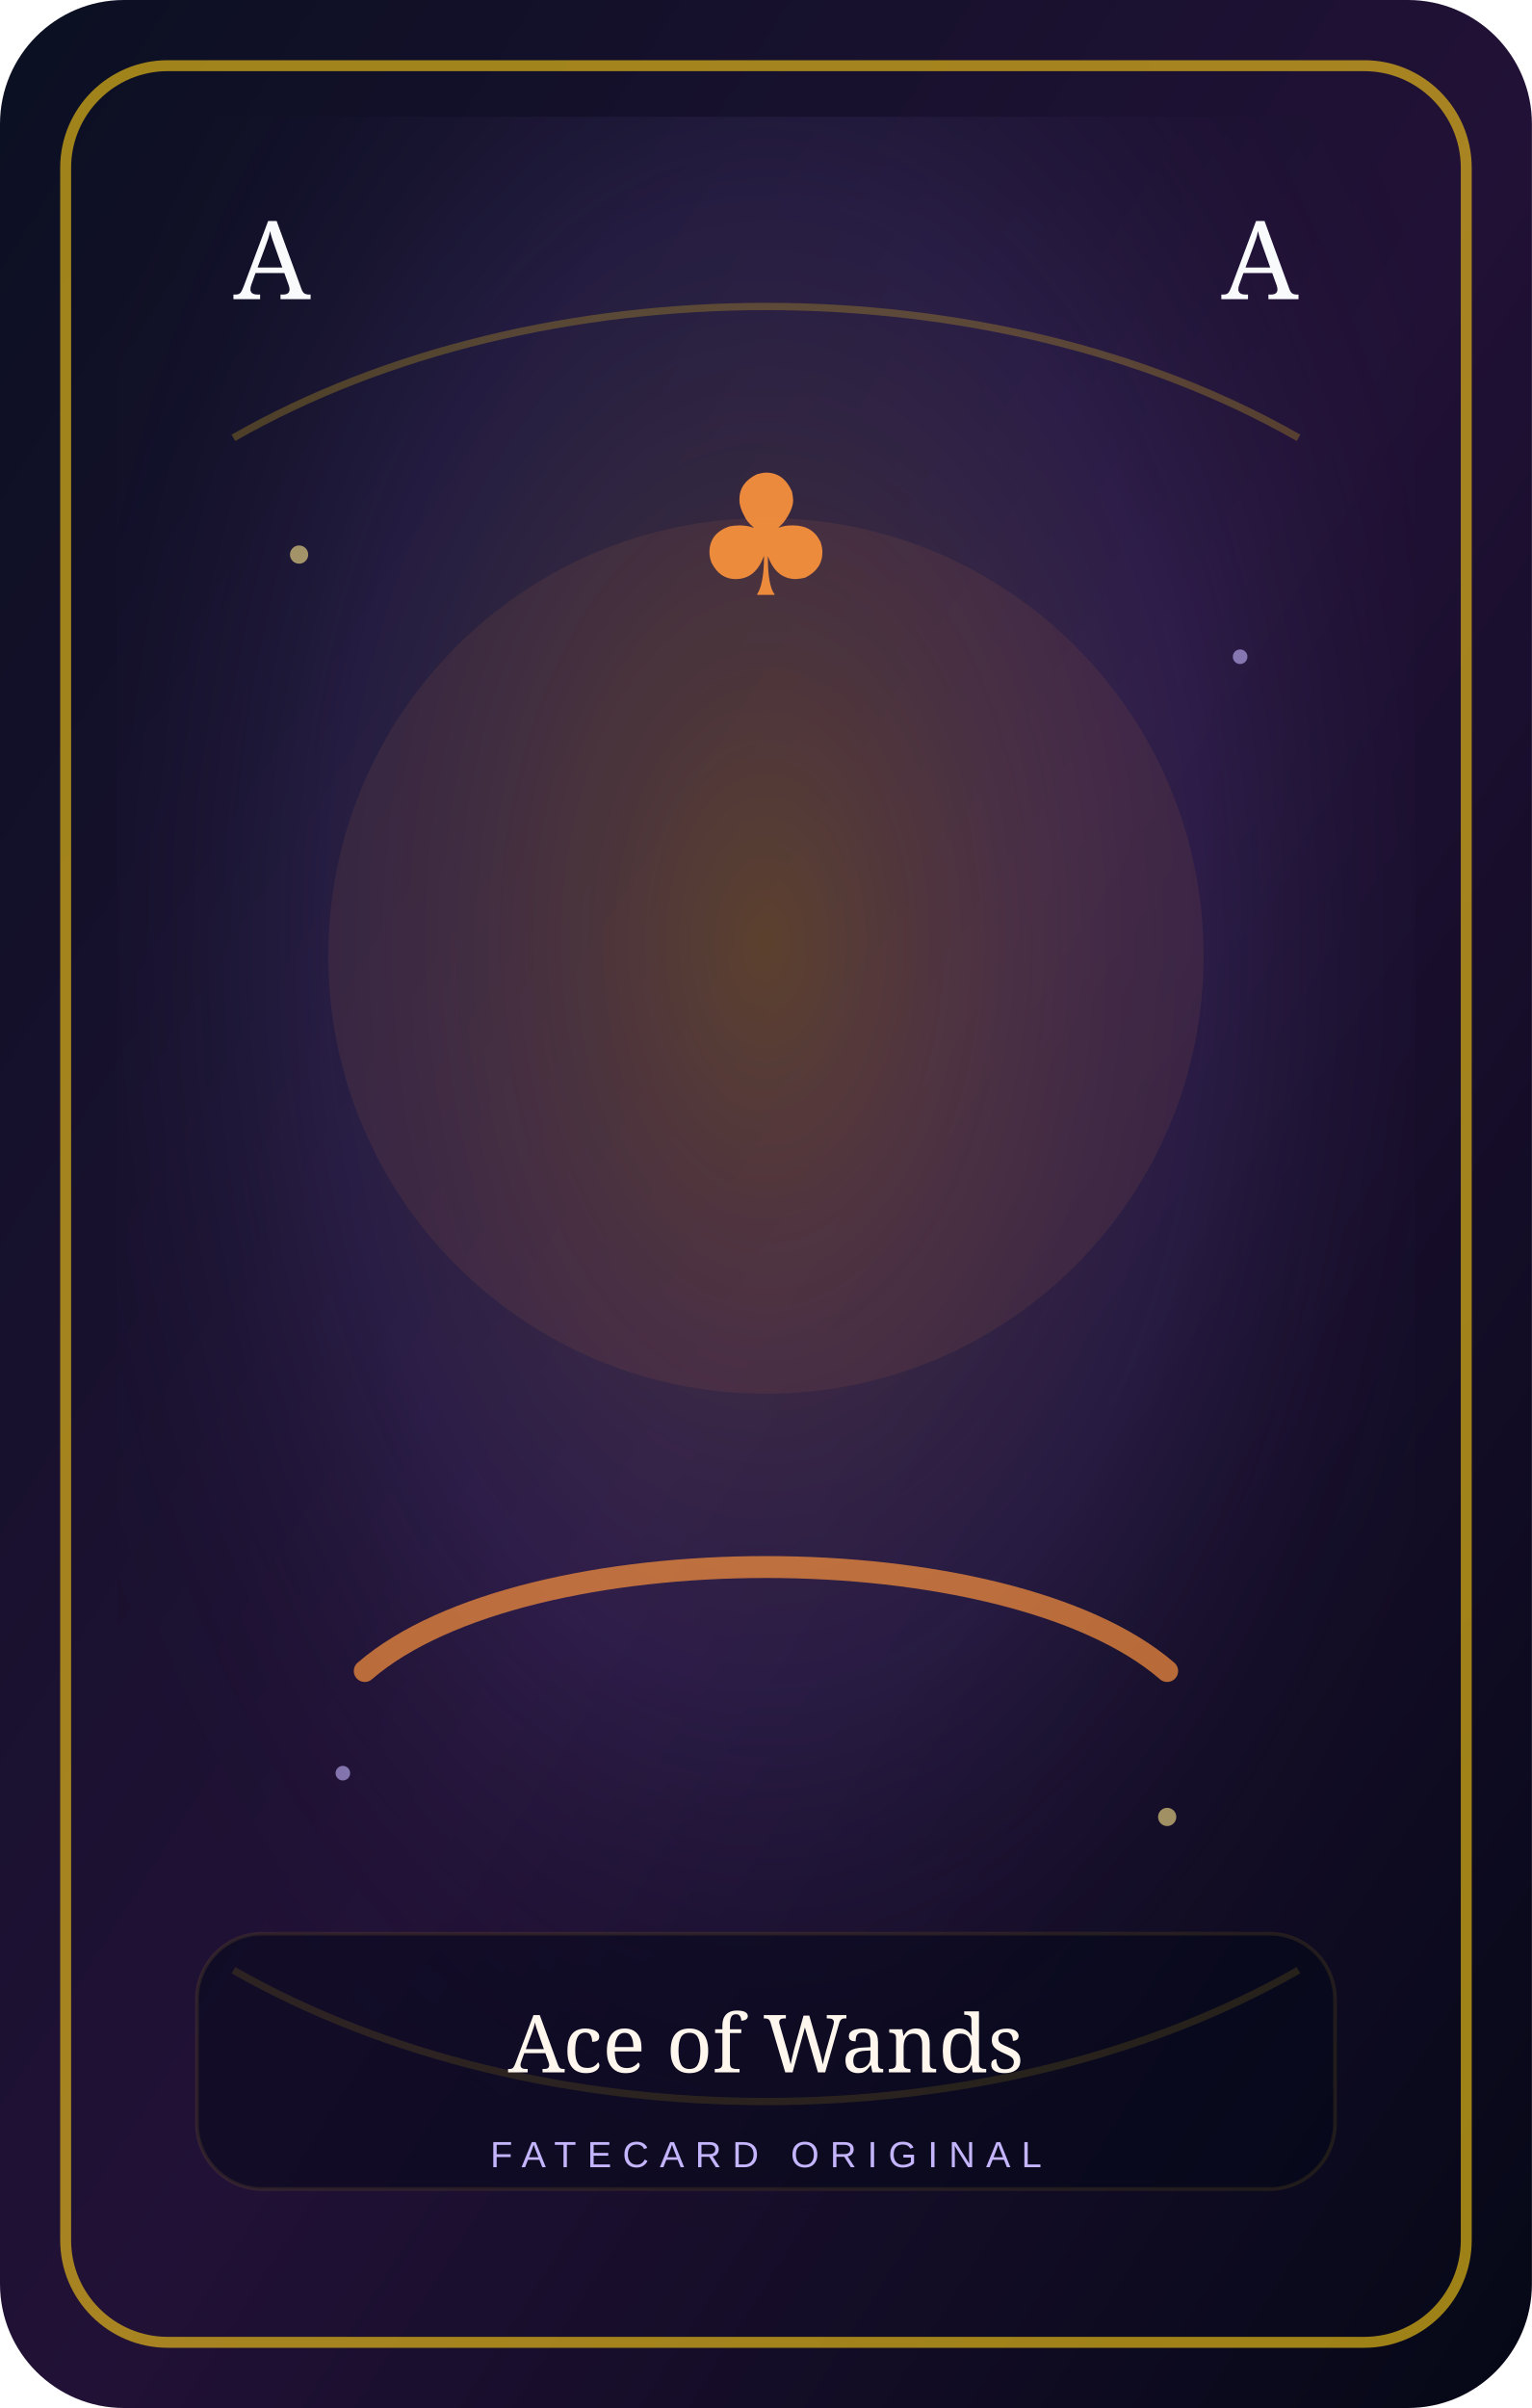
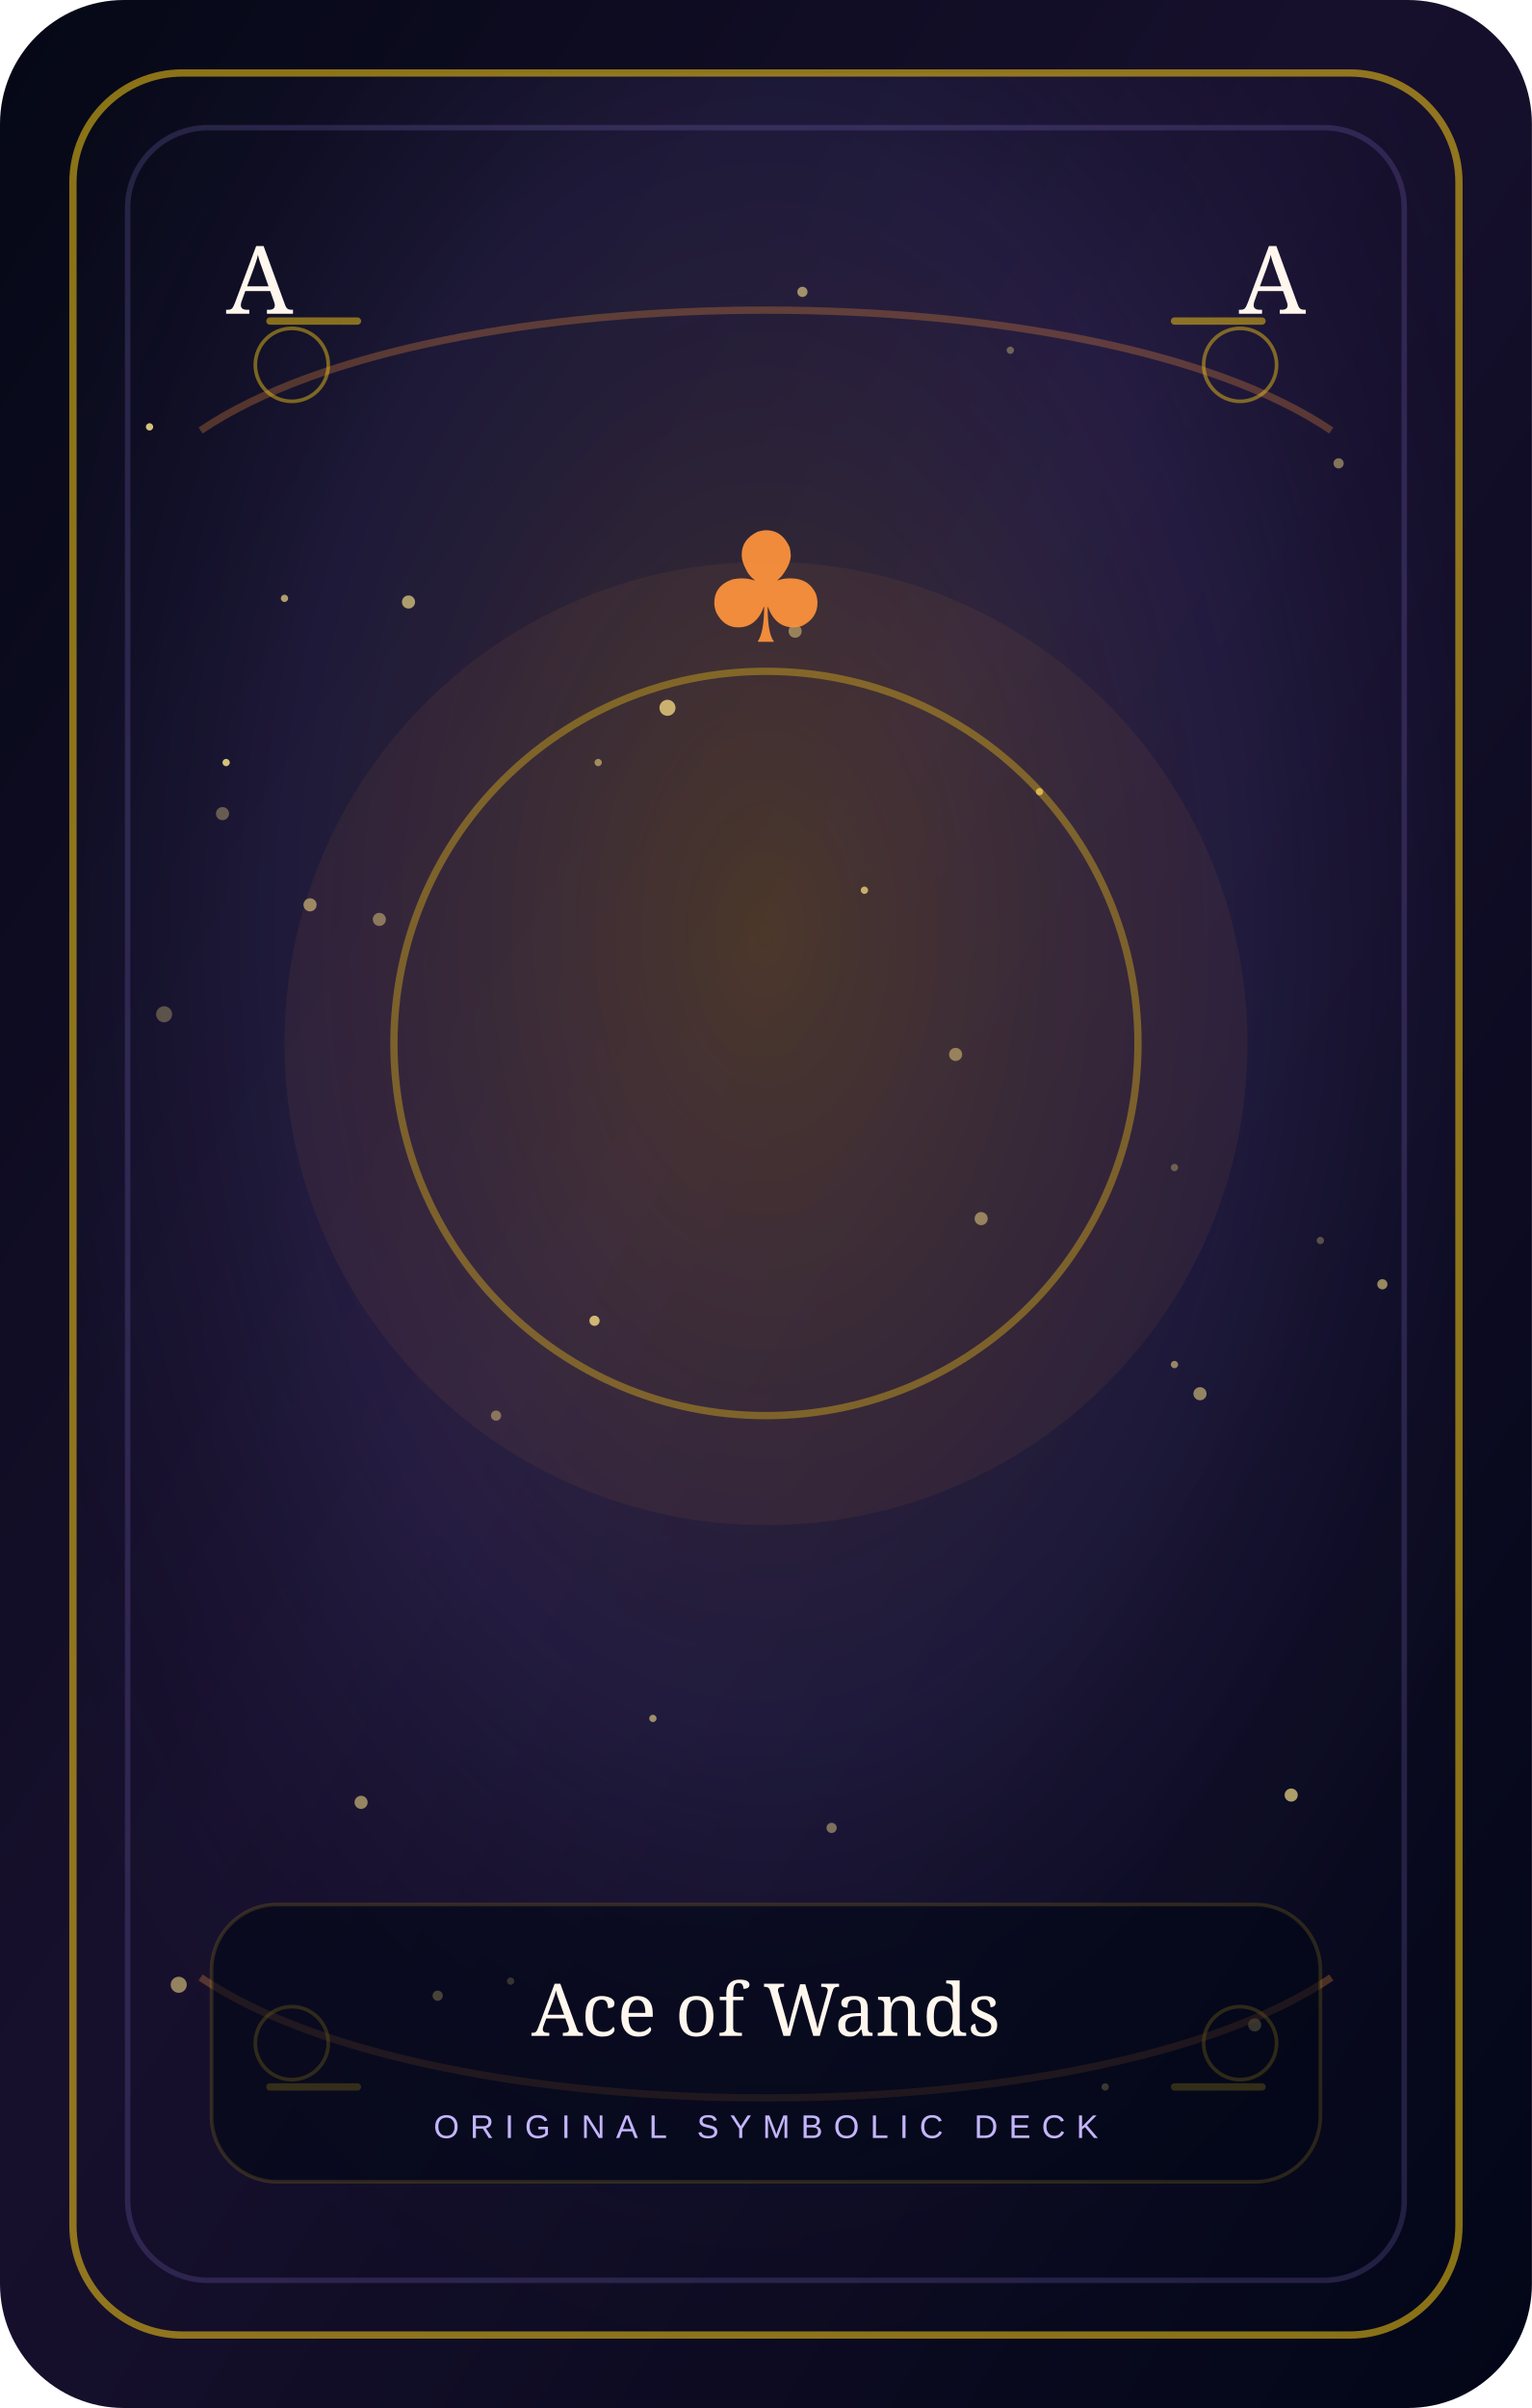
<svg xmlns="http://www.w3.org/2000/svg" width="420" height="660" viewBox="0 0 420 660" role="img" aria-label="Ace of Wands">
  <defs>
-     <linearGradient id="bg-minor_wands_ace" x1="0" y1="0" x2="1" y2="1">
-       <stop offset="0%" stop-color="#0b1022" />
-       <stop offset="52%" stop-color="#211136" />
-       <stop offset="100%" stop-color="#050816" />
+     <linearGradient id="bg" x1="0" y1="0" x2="1" y2="1">
+       <stop offset="0%" stop-color="#050816" />
+       <stop offset="45%" stop-color="#17102d" />
+       <stop offset="100%" stop-color="#020617" />
    </linearGradient>
-     <radialGradient id="glow-minor_wands_ace" cx="50%" cy="38%" r="62%">
-       <stop offset="0%" stop-color="#facc15" stop-opacity=".22" />
-       <stop offset="55%" stop-color="#a78bfa" stop-opacity=".10" />
-       <stop offset="100%" stop-color="#000000" stop-opacity="0" />
+     <radialGradient id="aura" cx="50%" cy="38%" r="68%">
+       <stop offset="0%" stop-color="#facc15" stop-opacity=".18" />
+       <stop offset="52%" stop-color="#a78bfa" stop-opacity=".10" />
+       <stop offset="100%" stop-color="#020617" stop-opacity="0" />
    </radialGradient>
-     <filter id="soft-minor_wands_ace" x="-20%" y="-20%" width="140%" height="140%">
-       <feGaussianBlur stdDeviation="4" />
+     <filter id="glow" x="-30%" y="-30%" width="160%" height="160%">
+       <feDropShadow dx="0" dy="0" stdDeviation="6" flood-color="#fb923c" flood-opacity=".42" />
    </filter>
  </defs>
-   <rect width="420" height="660" rx="34" fill="url(#bg-minor_wands_ace)" />
-   <rect x="18" y="18" width="384" height="624" rx="28" fill="none" stroke="#facc15" stroke-opacity=".62" stroke-width="3" />
-   <rect x="32" y="32" width="356" height="596" rx="22" fill="url(#glow-minor_wands_ace)" />
-   <path d="M64 120 C148 72, 272 72, 356 120 M64 540 C148 588, 272 588, 356 540" fill="none" stroke="#facc15" stroke-opacity=".24" stroke-width="2" />
-   <g opacity=".6">
-     <circle cx="82" cy="152" r="2.5" fill="#fde68a" />
-     <circle cx="340" cy="180" r="2" fill="#c4b5fd" />
-     <circle cx="320" cy="498" r="2.5" fill="#fde68a" />
-     <circle cx="94" cy="486" r="2" fill="#c4b5fd" />
-   </g>
-   <circle cx="210" cy="262" r="120" fill="#fb923c" opacity=".08" />
-   <path d="M100 458 C144 420, 276 420, 320 458" fill="none" stroke="#fb923c" stroke-width="6" opacity=".7" stroke-linecap="round" />
-   <text x="210" y="150" text-anchor="middle" dominant-baseline="middle" font-size="46" font-family="Georgia, serif" fill="#fb923c" opacity=".92">♣</text>
-   <text x="64" y="82" font-size="30" font-family="Georgia, serif" fill="#f8fafc">A</text>
-   <text x="356" y="82" text-anchor="end" font-size="30" font-family="Georgia, serif" fill="#f8fafc">A</text>
-   <rect x="54" y="530" width="312" height="70" rx="18" fill="#020617" opacity=".48" stroke="#facc15" stroke-opacity=".20" />
-   <text x="210" y="568" text-anchor="middle" font-size="22" font-family="Georgia, serif" fill="#fff7ed">Ace of Wands</text>
-   <text x="210" y="594" text-anchor="middle" font-size="10" font-family="Arial, sans-serif" letter-spacing="3" fill="#c4b5fd">FATECARD ORIGINAL</text>
+   <rect width="420" height="660" rx="34" fill="url(#bg)" />
+   <rect x="20" y="20" width="380" height="620" rx="30" fill="url(#aura)" stroke="#facc15" stroke-opacity=".54" stroke-width="2" />
+   <rect x="35" y="35" width="350" height="590" rx="22" fill="none" stroke="#a78bfa" stroke-opacity=".18" stroke-width="1.5" />
+   <circle cx="164" cy="209" r="1.0" fill="#fde68a" opacity="0.53" />
+   <circle cx="354" cy="492" r="1.8" fill="#fde68a" opacity="0.67" />
+   <circle cx="78" cy="164" r="1.0" fill="#fde68a" opacity="0.65" />
+   <circle cx="262" cy="289" r="1.8" fill="#fde68a" opacity="0.47" />
+   <circle cx="269" cy="334" r="1.8" fill="#fde68a" opacity="0.49" />
+   <circle cx="104" cy="252" r="1.8" fill="#fde68a" opacity="0.44" />
+   <circle cx="329" cy="382" r="1.8" fill="#fde68a" opacity="0.53" />
+   <circle cx="344" cy="555" r="1.8" fill="#fde68a" opacity="0.52" />
+   <circle cx="228" cy="501" r="1.4" fill="#fde68a" opacity="0.44" />
+   <circle cx="62" cy="209" r="1.0" fill="#fde68a" opacity="0.82" />
+   <circle cx="303" cy="572" r="1.0" fill="#fde68a" opacity="0.58" />
+   <circle cx="61" cy="223" r="1.8" fill="#fde68a" opacity="0.34" />
+   <circle cx="163" cy="362" r="1.4" fill="#fde68a" opacity="0.77" />
+   <circle cx="85" cy="248" r="1.8" fill="#fde68a" opacity="0.54" />
+   <circle cx="120" cy="547" r="1.4" fill="#fde68a" opacity="0.70" />
+   <circle cx="41" cy="117" r="1.0" fill="#fde68a" opacity="0.83" />
+   <circle cx="99" cy="494" r="1.8" fill="#fde68a" opacity="0.54" />
+   <circle cx="112" cy="165" r="1.8" fill="#fde68a" opacity="0.64" />
+   <circle cx="179" cy="471" r="1.0" fill="#fde68a" opacity="0.58" />
+   <circle cx="285" cy="217" r="1.0" fill="#fde68a" opacity="0.70" />
+   <circle cx="218" cy="173" r="1.8" fill="#fde68a" opacity="0.47" />
+   <circle cx="49" cy="544" r="2.2" fill="#fde68a" opacity="0.54" />
+   <circle cx="277" cy="96" r="1.0" fill="#fde68a" opacity="0.35" />
+   <circle cx="379" cy="352" r="1.4" fill="#fde68a" opacity="0.56" />
+   <circle cx="183" cy="194" r="2.2" fill="#fde68a" opacity="0.73" />
+   <circle cx="322" cy="320" r="1.0" fill="#fde68a" opacity="0.32" />
+   <circle cx="362" cy="340" r="1.0" fill="#fde68a" opacity="0.29" />
+   <circle cx="220" cy="80" r="1.4" fill="#fde68a" opacity="0.58" />
+   <circle cx="367" cy="127" r="1.4" fill="#fde68a" opacity="0.46" />
+   <circle cx="45" cy="278" r="2.2" fill="#fde68a" opacity="0.30" />
+   <circle cx="140" cy="543" r="1.0" fill="#fde68a" opacity="0.51" />
+   <circle cx="237" cy="244" r="1.0" fill="#fde68a" opacity="0.71" />
+   <circle cx="322" cy="374" r="1.0" fill="#fde68a" opacity="0.54" />
+   <circle cx="136" cy="388" r="1.4" fill="#fde68a" opacity="0.42" />
+   <path d="M55 118 C120 74 300 74 365 118" fill="none" stroke="#fb923c" stroke-opacity=".28" stroke-width="2" />
+   <path d="M55 542 C120 586 300 586 365 542" fill="none" stroke="#fb923c" stroke-opacity=".28" stroke-width="2" />
+   <path d="M74 88 L98 88 M322 88 L346 88 M74 572 L98 572 M322 572 L346 572" stroke="#facc15" stroke-opacity=".50" stroke-width="2" stroke-linecap="round" />
+   <circle cx="80" cy="100" r="10" fill="none" stroke="#facc15" stroke-opacity=".45" />
+   <circle cx="340" cy="100" r="10" fill="none" stroke="#facc15" stroke-opacity=".45" />
+   <circle cx="80" cy="560" r="10" fill="none" stroke="#facc15" stroke-opacity=".45" />
+   <circle cx="340" cy="560" r="10" fill="none" stroke="#facc15" stroke-opacity=".45" />
+   <circle cx="210" cy="286" r="132" fill="#fb923c" opacity=".065" />
+   <circle cx="210" cy="286" r="102" fill="none" stroke="#facc15" stroke-opacity=".36" stroke-width="2" />
+   <text x="210" y="164" text-anchor="middle" dominant-baseline="middle" font-size="42" font-family="Georgia, serif" fill="#fb923c" opacity=".94">♣</text>
+   <text x="62" y="86" font-size="26" font-family="Georgia, serif" fill="#fff7ed">A</text>
+   <text x="358" y="86" text-anchor="end" font-size="26" font-family="Georgia, serif" fill="#fff7ed">A</text>
+   <rect x="58" y="522" width="304" height="76" rx="18" fill="#020617" opacity=".62" stroke="#facc15" stroke-opacity=".24" />
+   <text x="210" y="558" text-anchor="middle" font-size="20" font-family="Georgia, serif" fill="#fff7ed">Ace of Wands</text>
+   <text x="210" y="586" text-anchor="middle" font-size="9" font-family="Arial, sans-serif" letter-spacing="3" fill="#c4b5fd">ORIGINAL SYMBOLIC DECK</text>
</svg>
